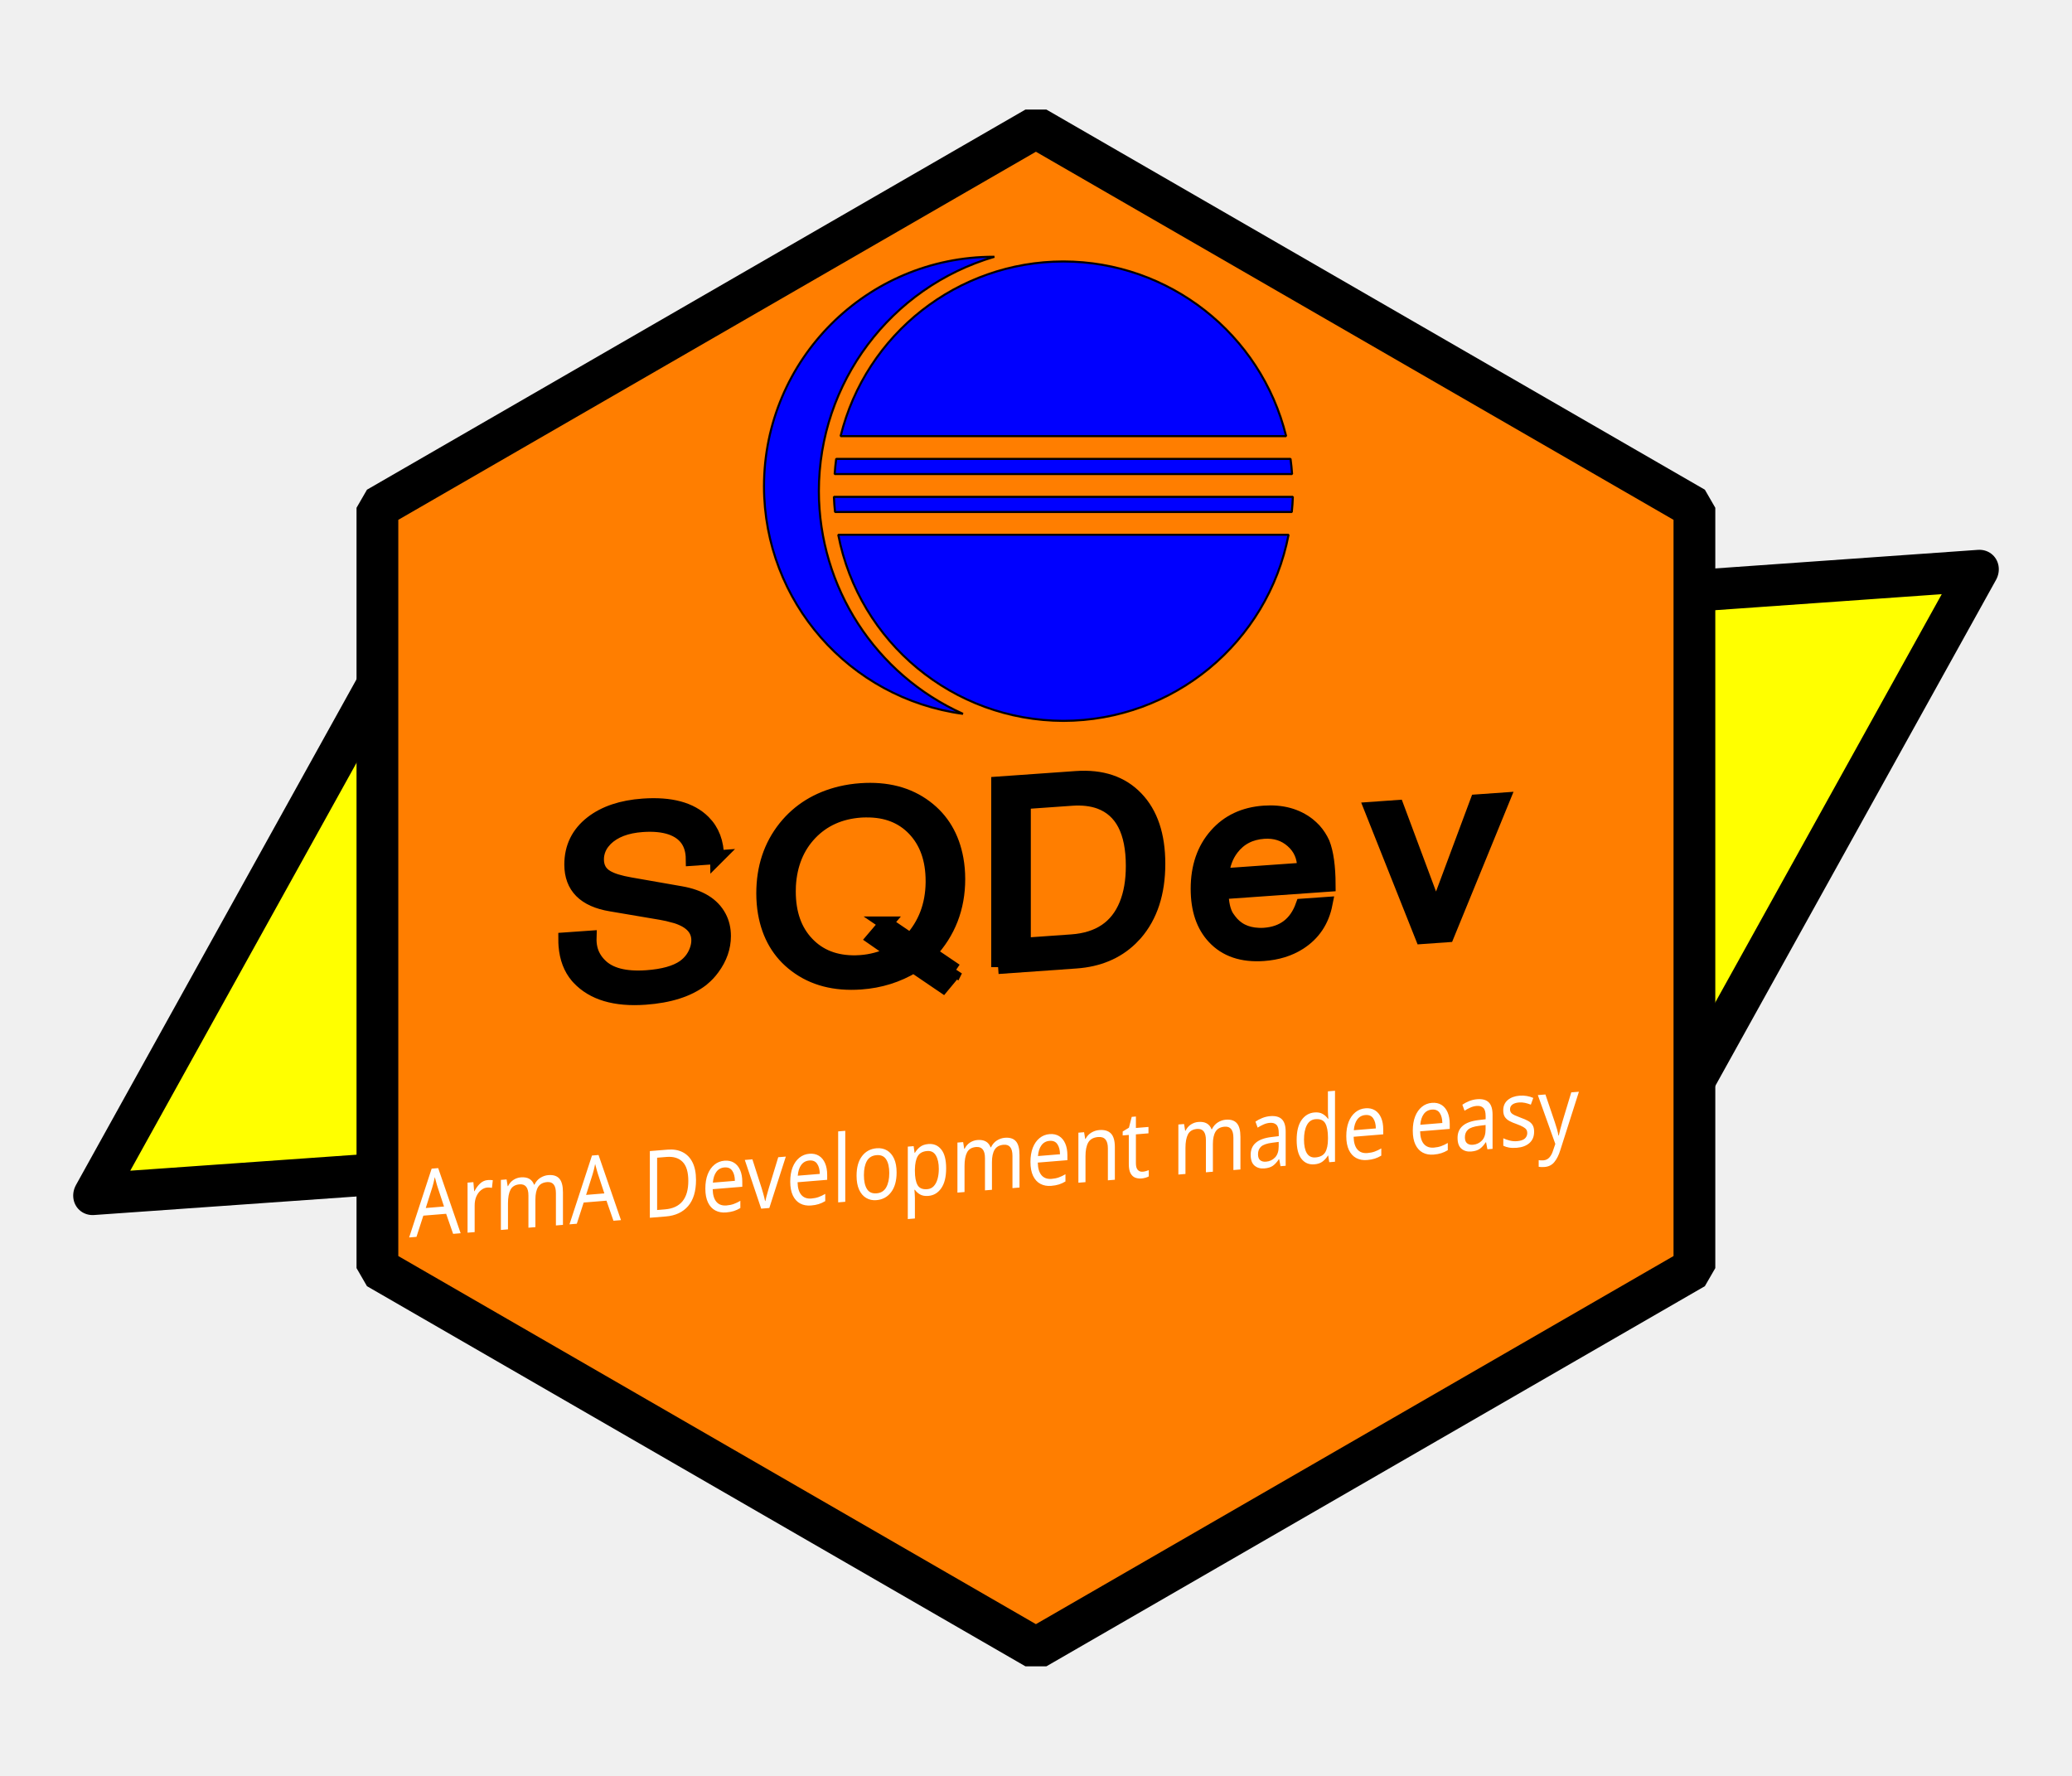
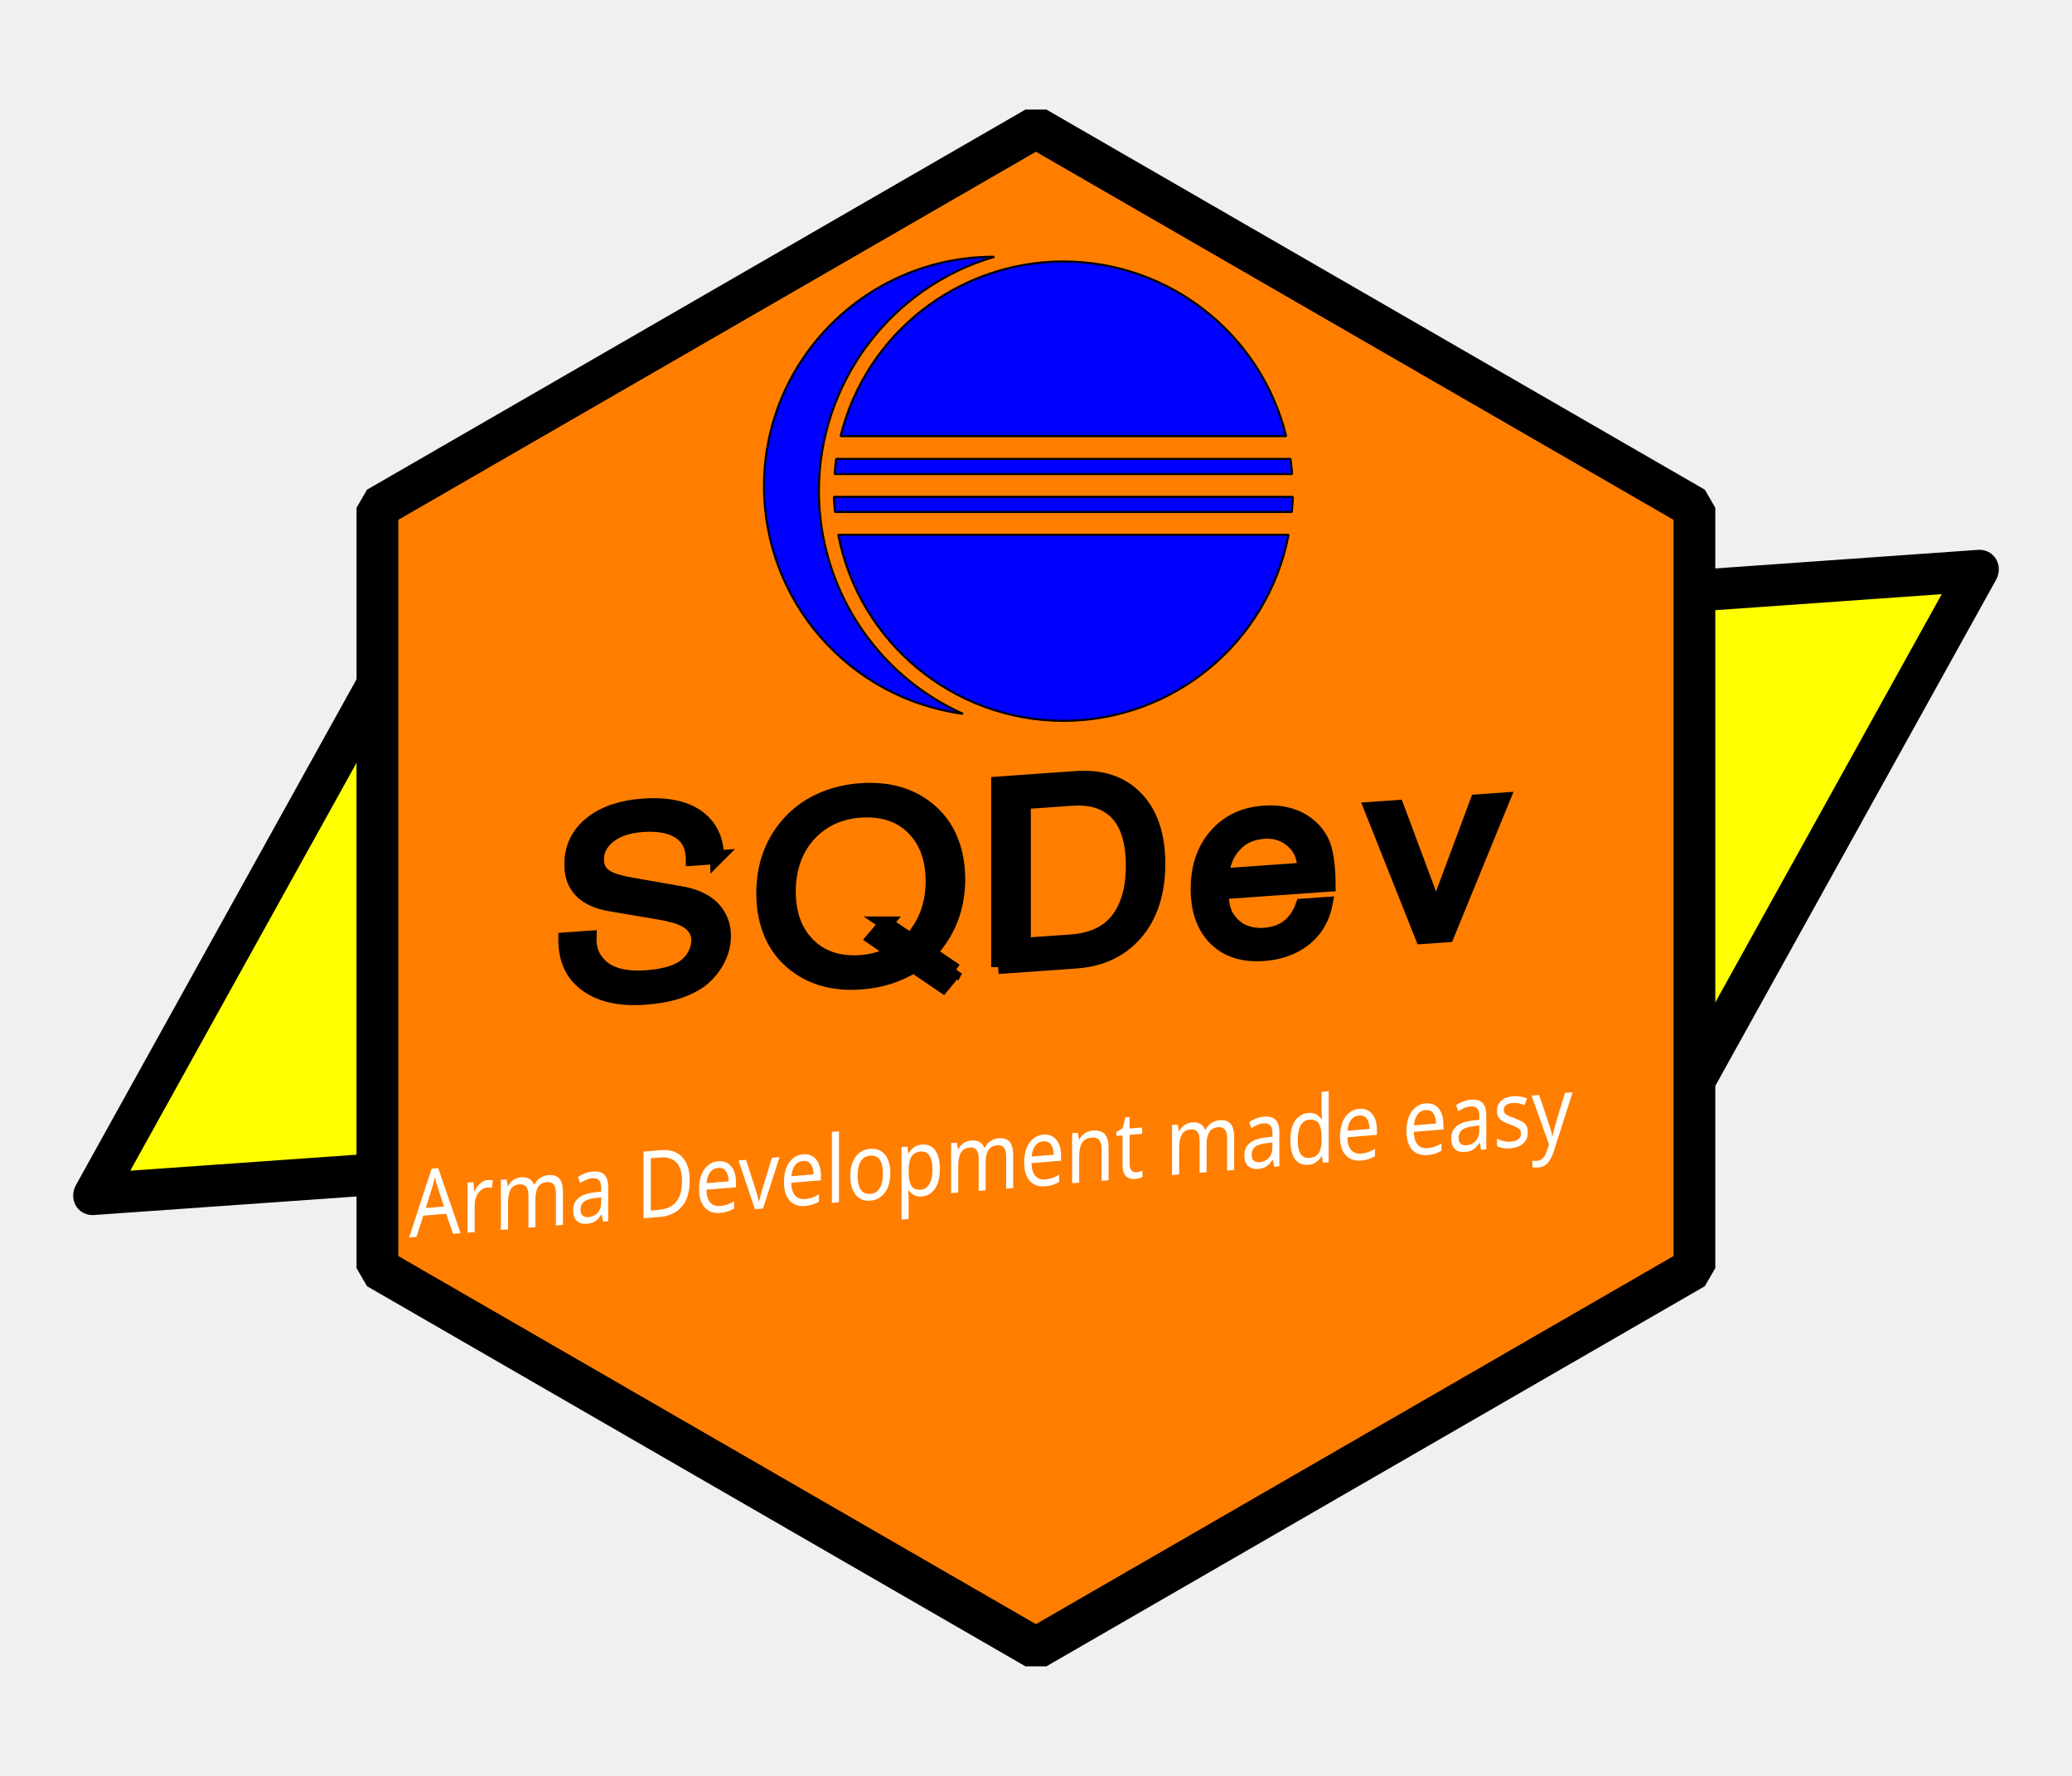
<svg xmlns="http://www.w3.org/2000/svg" width="140mm" height="120mm" viewBox="0 0 496.063 425.197" id="svg2" version="1.1">
  <defs id="defs4" />
  <g id="layer1" transform="translate(0,-627.1654)">
    <path transform="matrix(1,-0.07067973,0,-1,-125.3724,374.98)" style="font-style:normal;font-variant:normal;font-weight:500;font-stretch:semi-expanded;font-size:medium;line-height:125%;font-family:Jamrul;-inkscape-font-specification:'Jamrul, Medium Semi-Expanded';text-align:start;letter-spacing:0px;word-spacing:0px;writing-mode:lr-tb;text-anchor:start;fill:#ffff00;fill-opacity:1;stroke:#000000;stroke-width:10;stroke-linecap:butt;stroke-linejoin:round;stroke-miterlimit:4;stroke-dasharray:none;stroke-opacity:1" id="path3342" d="m 531.141,-548.549 67.77,117.381 -135.54,0 z" />
    <path transform="matrix(1,-0.07067973,0,1,-125.3724,374.98)" d="m 215.667,431.168 67.77,117.381 -135.54,0 z" id="path3340" style="font-style:normal;font-variant:normal;font-weight:500;font-stretch:semi-expanded;font-size:medium;line-height:125%;font-family:Jamrul;-inkscape-font-specification:'Jamrul, Medium Semi-Expanded';text-align:start;letter-spacing:0px;word-spacing:0px;writing-mode:lr-tb;text-anchor:start;fill:#ffff00;fill-opacity:1;stroke:#000000;stroke-width:10;stroke-linecap:butt;stroke-linejoin:round;stroke-miterlimit:4;stroke-dasharray:none;stroke-opacity:1" />
    <path style="font-style:normal;font-variant:normal;font-weight:500;font-stretch:semi-expanded;font-size:medium;line-height:125%;font-family:Jamrul;-inkscape-font-specification:'Jamrul, Medium Semi-Expanded';text-align:start;letter-spacing:0px;word-spacing:0px;writing-mode:lr-tb;text-anchor:start;opacity:1;fill:#ff7e00;fill-opacity:1;stroke:none;stroke-width:10;stroke-linecap:butt;stroke-linejoin:bevel;stroke-miterlimit:4;stroke-dasharray:none;stroke-opacity:1" id="path4418" d="m 405.664,930.785 -157.653,91.021 -157.653,-91.021 1e-6,-182.042 157.653,-91.021 157.653,91.021 z" />
    <path d="m 405.664,930.785 -157.653,91.021 -157.653,-91.021 1e-6,-182.042 157.653,-91.021 157.653,91.021 z" id="path4268" style="font-style:normal;font-variant:normal;font-weight:500;font-stretch:semi-expanded;font-size:medium;line-height:125%;font-family:Jamrul;-inkscape-font-specification:'Jamrul, Medium Semi-Expanded';text-align:start;letter-spacing:0px;word-spacing:0px;writing-mode:lr-tb;text-anchor:start;opacity:1;fill:none;fill-opacity:1;stroke:#000000;stroke-width:10;stroke-linecap:butt;stroke-linejoin:bevel;stroke-miterlimit:4;stroke-dasharray:none;stroke-opacity:1" />
-     <text transform="matrix(0.929624,-0.07603045,0,1.075704,0,0)" id="text4187" y="865.907" x="105.368" style="font-style:normal;font-variant:normal;font-weight:normal;font-stretch:semi-expanded;font-size:20.781px;line-height:125%;font-family:sans-serif;-inkscape-font-specification:'Jamrul, Medium Semi-Expanded';text-align:start;letter-spacing:0px;word-spacing:0px;writing-mode:lr-tb;text-anchor:start;fill:#ffffff;fill-opacity:1;stroke:none;stroke-width:0.1;stroke-linecap:butt;stroke-linejoin:miter;stroke-miterlimit:4;stroke-dasharray:none;stroke-opacity:1;" xml:space="preserve">
-       <tspan y="865.907" x="105.368" id="tspan4189">ArmA Development made easy</tspan>
+     <text transform="matrix(0.929624,-0.07603045,0,1.075704,0,0)" id="text4187" y="865.907" x="105.368" style="font-style:normal;font-variant:normal;font-weight:normal;font-stretch:semi-expanded;font-size:20.781px;line-height:125%;font-family:sans-serif;-inkscape-font-specification:'Jamrul, Medium Semi-Expanded';text-align:start;letter-spacing:0px;word-spacing:0px;writing-mode:lr-tb;text-anchor:start;fill:#ffffff;fill-opacity:1;stroke:none;stroke-width:0.1;stroke-linecap:butt;stroke-linejoin:miter;stroke-miterlimit:4;stroke-dasharray:none;stroke-opacity:1" xml:space="preserve">
+       <tspan y="865.907" x="105.368" id="tspan4189">Arma Development made easy</tspan>
    </text>
    <g id="g5192" transform="matrix(1.097822,0,0,1.097822,-166.6017,297.1528)" style="stroke:#000000;stroke-opacity:1">
      <path d="m 308.153,487.552 -5.34,0.377 q -0.054,-5.095 -4.75,-6.749 -2.549,-0.866 -6.226,-0.607 -5.233,0.37 -7.97,3.059 l -0.671,0.772 q -0.859,1.134 -1.127,2.495 -0.107,0.544 -0.107,1.135 0,2.576 2.12,3.822 1.637,0.985 5.152,1.595 l 11.029,1.931 q 6.226,1.09 8.399,5.176 0.993,1.862 0.993,4.197 0,3.703 -2.442,7.016 -0.939,1.301 -2.12,2.27 l -0.268,0.234 q -4.428,3.399 -12.398,3.962 -9.795,0.692 -14.491,-4.316 -0.161,-0.176 -0.322,-0.353 -2.227,-2.633 -2.549,-6.69 -0.054,-0.667 -0.054,-1.418 l 5.34,-0.377 q -0.081,2.475 0.966,4.279 0.51,0.903 1.315,1.705 3.086,3.136 10.144,2.637 5.394,-0.381 8.104,-2.263 2.12,-1.518 2.871,-3.987 0.268,-0.905 0.268,-1.79 0,-3.596 -4.75,-5.139 l -1.932,-0.507 -1.395,-0.277 -10.949,-1.856 q -8.668,-1.427 -8.668,-8.726 0,-5.635 4.455,-9.117 4.213,-3.276 11.217,-3.772 9.043,-0.639 13.23,3.573 2.898,2.881 2.925,7.71 z" id="path4173" style="font-style:normal;font-variant:normal;font-weight:500;font-stretch:semi-expanded;font-size:medium;line-height:125%;font-family:Jamrul;-inkscape-font-specification:'Jamrul, Medium Semi-Expanded';text-align:start;letter-spacing:0px;word-spacing:0px;writing-mode:lr-tb;text-anchor:start;fill:#000000;fill-opacity:1;stroke:#000000;stroke-width:3;stroke-linecap:butt;stroke-linejoin:miter;stroke-miterlimit:4;stroke-dasharray:none;stroke-opacity:1" />
      <path d="m 360.187,512.239 -2.818,3.393 -6.36,-4.327 q -5.233,3.161 -11.539,3.606 -8.507,0.601 -14.196,-3.72 -5.448,-4.096 -6.736,-11.492 -0.349,-2.042 -0.349,-4.269 0,-8.373 4.75,-14.344 4.562,-5.689 12.156,-7.514 2.12,-0.499 4.374,-0.658 8.48,-0.599 14.169,3.695 5.421,4.071 6.736,11.358 0.376,2.093 0.376,4.348 0,9.419 -6.226,16.085 l 5.662,3.84 z m -15.215,-10.249 5.367,3.646 q 4.669,-5.107 4.777,-12.521 0,-0.161 0,-0.349 0,-7.111 -4.025,-11.335 -3.918,-4.097 -10.358,-4.045 -0.617,-0.01 -1.261,0.035 -6.736,0.476 -11.002,4.937 -4.24,4.459 -4.642,11.411 -0.027,0.619 -0.027,1.263 0,7.192 4.052,11.387 3.945,4.122 10.466,4.037 0.537,-0.011 1.1,-0.051 3.408,-0.241 6.655,-1.758 0.268,-0.126 0.564,-0.281 l -4.455,-3.093 2.791,-3.283 z" id="path4175" style="font-style:normal;font-variant:normal;font-weight:500;font-stretch:semi-expanded;font-size:medium;line-height:125%;font-family:Jamrul;-inkscape-font-specification:'Jamrul, Medium Semi-Expanded';text-align:start;letter-spacing:0px;word-spacing:0px;writing-mode:lr-tb;text-anchor:start;fill:#000000;fill-opacity:1;stroke:#000000;stroke-width:3;stroke-linecap:butt;stroke-linejoin:miter;stroke-miterlimit:4;stroke-dasharray:none;stroke-opacity:1" />
      <path d="m 369.421,511.532 0,-40.065 17.013,-1.202 q 8.373,-0.592 13.149,4.411 4.803,5.001 4.803,14.312 0,9.5 -4.964,15.244 l -1.073,1.122 q -4.642,4.461 -11.915,4.975 l -17.013,1.202 z m 5.635,-4.907 10.412,-0.736 q 8.856,-0.626 11.861,-8.003 1.449,-3.537 1.449,-8.421 0,-11.217 -7.165,-13.904 -2.63,-0.968 -6.145,-0.72 l -10.412,0.736 0,31.048 z" id="path4177" style="font-style:normal;font-variant:normal;font-weight:500;font-stretch:semi-expanded;font-size:medium;line-height:125%;font-family:Jamrul;-inkscape-font-specification:'Jamrul, Medium Semi-Expanded';text-align:start;letter-spacing:0px;word-spacing:0px;writing-mode:lr-tb;text-anchor:start;fill:#000000;fill-opacity:1;stroke:#000000;stroke-width:3;stroke-linecap:butt;stroke-linejoin:miter;stroke-miterlimit:4;stroke-dasharray:none;stroke-opacity:1" />
      <path d="m 441.527,493.582 -23.346,1.65 q 0.054,3.458 1.181,5.31 0.242,0.359 0.51,0.715 2.227,3.036 6.333,3.202 0.617,0.037 1.261,-0.009 6.199,-0.438 8.319,-6.357 l 5.072,-0.358 q -1.1,5.579 -5.716,8.535 -3.301,2.112 -7.836,2.432 -6.95,0.491 -10.815,-3.663 -3.569,-3.8 -3.569,-10.589 0,-7.165 4.025,-11.716 3.918,-4.463 10.466,-4.926 5.796,-0.41 9.687,2.616 0.698,0.568 1.315,1.222 1.127,1.262 1.852,2.848 1.234,3.133 1.261,9.088 z m -23.239,-2.088 17.792,-1.258 q 0.054,-0.138 0.054,-0.353 0,-3.596 -2.576,-5.856 -2.522,-2.237 -6.199,-1.977 -4.401,0.311 -6.923,3.602 -1.852,2.412 -2.147,5.841 z" id="path4179" style="font-style:normal;font-variant:normal;font-weight:500;font-stretch:semi-expanded;font-size:medium;line-height:125%;font-family:Jamrul;-inkscape-font-specification:'Jamrul, Medium Semi-Expanded';text-align:start;letter-spacing:0px;word-spacing:0px;writing-mode:lr-tb;text-anchor:start;fill:#000000;fill-opacity:1;stroke:#000000;stroke-width:3;stroke-linecap:butt;stroke-linejoin:miter;stroke-miterlimit:4;stroke-dasharray:none;stroke-opacity:1" />
      <path d="m 467.394,504.608 -5.501,0.389 -11.137,-28.007 5.689,-0.402 8.48,22.747 8.936,-23.978 5.662,-0.4 -12.129,29.651 z" id="path4181" style="font-style:normal;font-variant:normal;font-weight:500;font-stretch:semi-expanded;font-size:medium;line-height:125%;font-family:Jamrul;-inkscape-font-specification:'Jamrul, Medium Semi-Expanded';text-align:start;letter-spacing:0px;word-spacing:0px;writing-mode:lr-tb;text-anchor:start;fill:#000000;fill-opacity:1;stroke:#000000;stroke-width:3;stroke-linecap:butt;stroke-linejoin:miter;stroke-miterlimit:4;stroke-dasharray:none;stroke-opacity:1" />
    </g>
    <g id="g5177" transform="translate(-689.4069,321.9179)" style="stroke:#000000;stroke-opacity:1;stroke-width:0.5;stroke-miterlimit:4;stroke-dasharray:none">
      <path style="opacity:1;fill:#0000ff;fill-opacity:1;stroke:#000000;stroke-width:0.5;stroke-linecap:butt;stroke-linejoin:bevel;stroke-miterlimit:4;stroke-dasharray:none;stroke-opacity:1" d="M 237.91 61.477 A 54.997 54.997 0 0 0 182.912 116.473 A 54.997 54.997 0 0 0 230.549 170.914 A 58.532 58.532 0 0 1 196.045 117.598 A 58.532 58.532 0 0 1 238.062 61.484 A 54.997 54.997 0 0 0 237.91 61.477 z " id="circle5167" transform="translate(689.4068,305.2475)" />
      <path style="opacity:1;fill:#0000ff;fill-opacity:1;stroke:#000000;stroke-width:0.5;stroke-linecap:butt;stroke-linejoin:bevel;stroke-miterlimit:4;stroke-dasharray:none;stroke-opacity:1" d="M 254.576 62.602 A 54.997 54.997 0 0 0 201.252 104.42 L 307.914 104.42 A 54.997 54.997 0 0 0 254.576 62.602 z M 200.193 109.873 A 54.997 54.997 0 0 0 199.83 113.506 L 309.338 113.506 A 54.997 54.997 0 0 0 308.971 109.873 L 200.193 109.873 z M 199.648 118.959 A 54.997 54.997 0 0 0 199.92 122.59 L 309.27 122.59 A 54.997 54.997 0 0 0 309.525 118.959 L 199.648 118.959 z M 200.693 128.045 A 54.997 54.997 0 0 0 254.576 172.596 A 54.997 54.997 0 0 0 308.496 128.045 L 200.693 128.045 z " transform="translate(689.4068,305.2475)" id="path5163" />
    </g>
  </g>
</svg>
